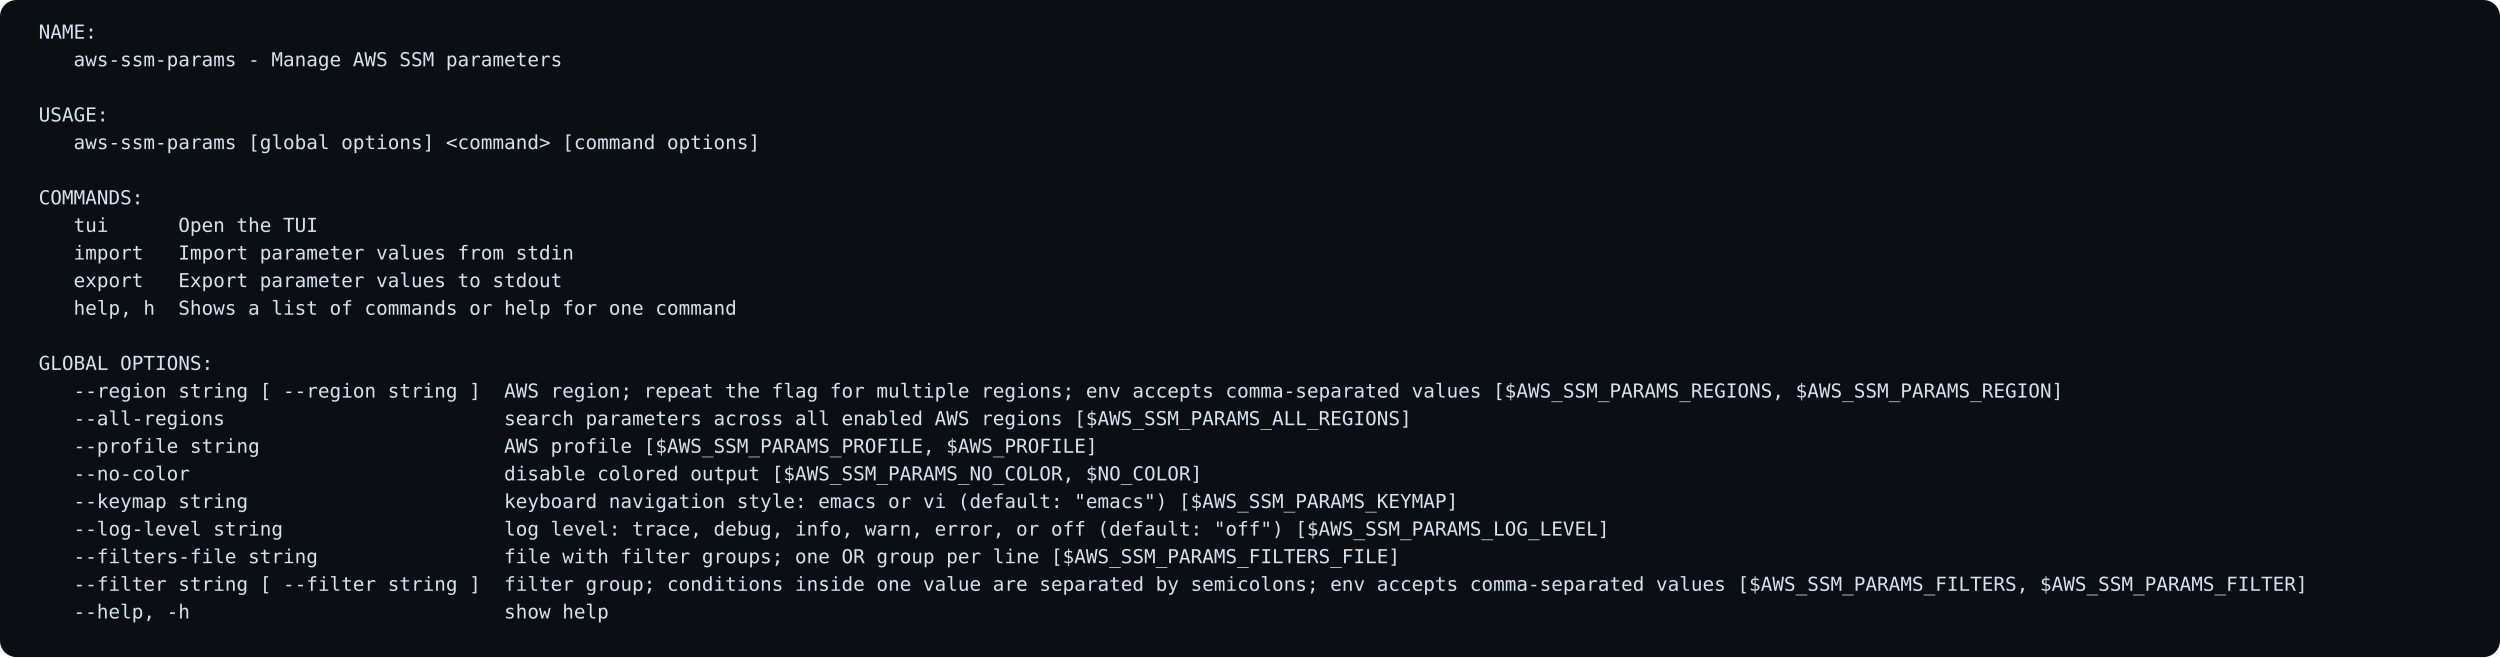
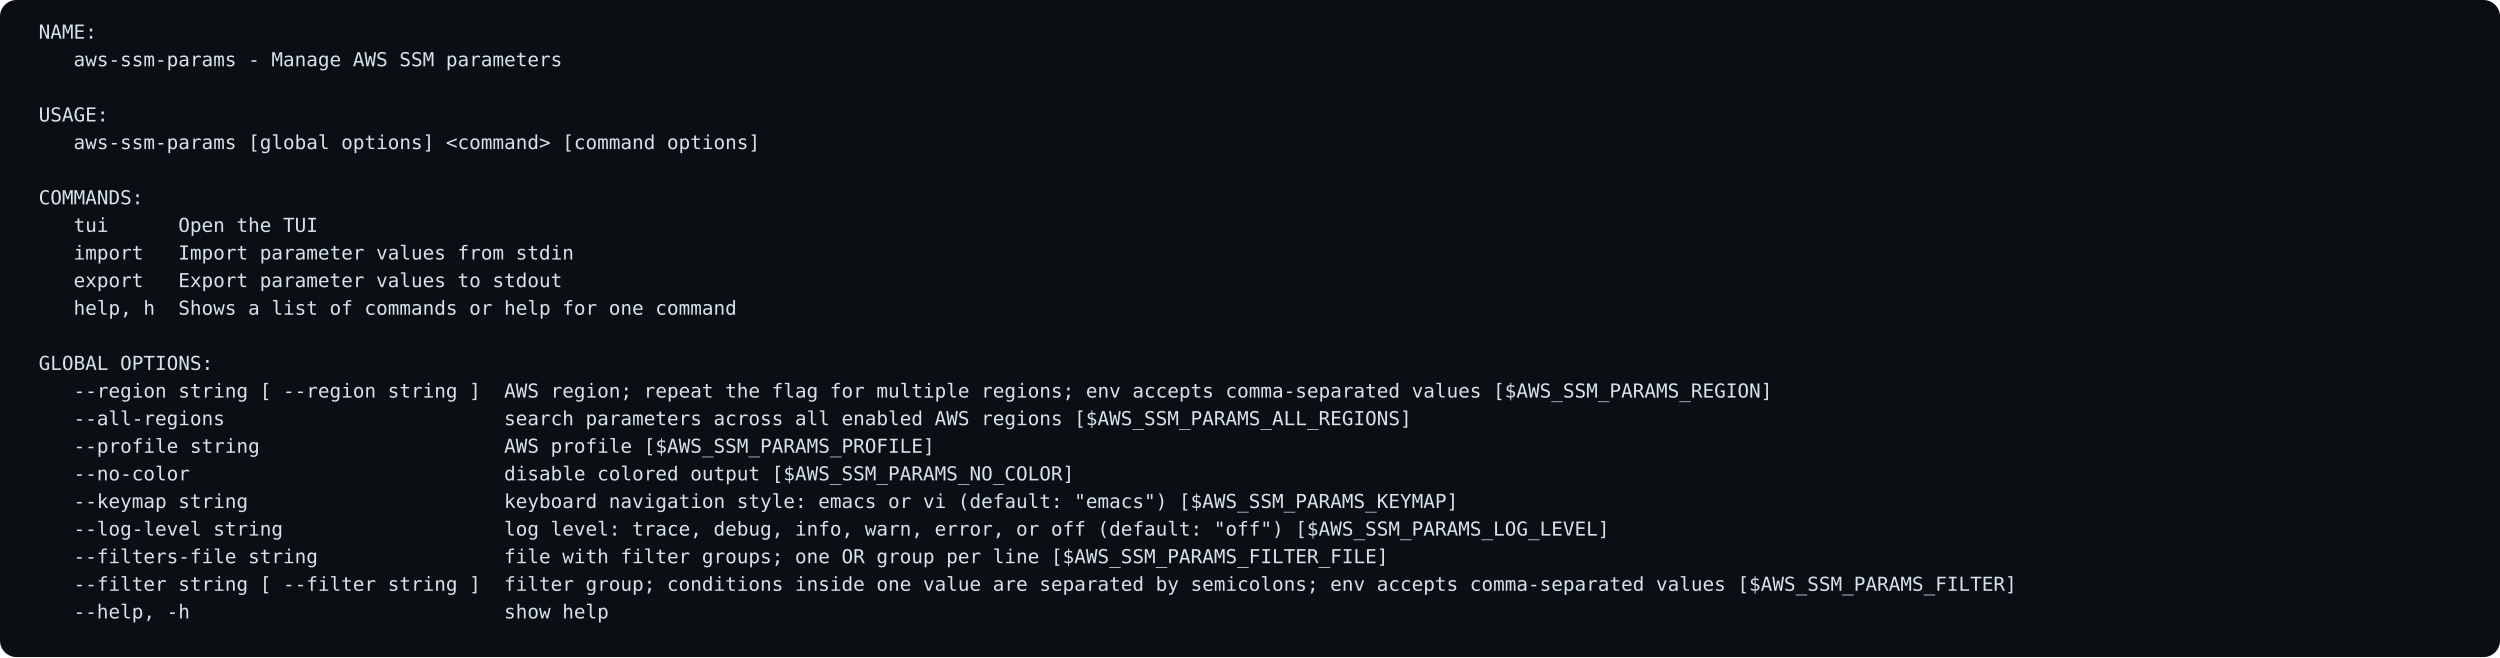
<svg xmlns="http://www.w3.org/2000/svg" width="1811" height="476" viewBox="0 0 1811 476">
  <rect width="100%" height="100%" rx="12" fill="#0b0f14" />
  <style>text{font-family:ui-monospace,SFMono-Regular,Menlo,Consolas,monospace;font-size:14px;fill:#d6e2ef}</style>
  <text x="28" y="28" xml:space="preserve">NAME:</text>
  <text x="28" y="48" xml:space="preserve">   aws-ssm-params - Manage AWS SSM parameters</text>
  <text x="28" y="68" xml:space="preserve" />
  <text x="28" y="88" xml:space="preserve">USAGE:</text>
  <text x="28" y="108" xml:space="preserve">   aws-ssm-params [global options] &lt;command&gt; [command options]</text>
  <text x="28" y="128" xml:space="preserve" />
  <text x="28" y="148" xml:space="preserve">COMMANDS:</text>
  <text x="28" y="168" xml:space="preserve">   tui      Open the TUI</text>
  <text x="28" y="188" xml:space="preserve">   import   Import parameter values from stdin</text>
  <text x="28" y="208" xml:space="preserve">   export   Export parameter values to stdout</text>
  <text x="28" y="228" xml:space="preserve">   help, h  Shows a list of commands or help for one command</text>
  <text x="28" y="248" xml:space="preserve" />
  <text x="28" y="268" xml:space="preserve">GLOBAL OPTIONS:</text>
-   <text x="28" y="288" xml:space="preserve">   --region string [ --region string ]  AWS region; repeat the flag for multiple regions; env accepts comma-separated values [$AWS_SSM_PARAMS_REGIONS, $AWS_SSM_PARAMS_REGION]</text>
+   <text x="28" y="288" xml:space="preserve">   --region string [ --region string ]  AWS region; repeat the flag for multiple regions; env accepts comma-separated values [$AWS_SSM_PARAMS_REGION]</text>
  <text x="28" y="308" xml:space="preserve">   --all-regions                        search parameters across all enabled AWS regions [$AWS_SSM_PARAMS_ALL_REGIONS]</text>
-   <text x="28" y="328" xml:space="preserve">   --profile string                     AWS profile [$AWS_SSM_PARAMS_PROFILE, $AWS_PROFILE]</text>
-   <text x="28" y="348" xml:space="preserve">   --no-color                           disable colored output [$AWS_SSM_PARAMS_NO_COLOR, $NO_COLOR]</text>
+   <text x="28" y="328" xml:space="preserve">   --profile string                     AWS profile [$AWS_SSM_PARAMS_PROFILE]</text>
+   <text x="28" y="348" xml:space="preserve">   --no-color                           disable colored output [$AWS_SSM_PARAMS_NO_COLOR]</text>
  <text x="28" y="368" xml:space="preserve">   --keymap string                      keyboard navigation style: emacs or vi (default: "emacs") [$AWS_SSM_PARAMS_KEYMAP]</text>
  <text x="28" y="388" xml:space="preserve">   --log-level string                   log level: trace, debug, info, warn, error, or off (default: "off") [$AWS_SSM_PARAMS_LOG_LEVEL]</text>
-   <text x="28" y="408" xml:space="preserve">   --filters-file string                file with filter groups; one OR group per line [$AWS_SSM_PARAMS_FILTERS_FILE]</text>
-   <text x="28" y="428" xml:space="preserve">   --filter string [ --filter string ]  filter group; conditions inside one value are separated by semicolons; env accepts comma-separated values [$AWS_SSM_PARAMS_FILTERS, $AWS_SSM_PARAMS_FILTER]</text>
+   <text x="28" y="408" xml:space="preserve">   --filters-file string                file with filter groups; one OR group per line [$AWS_SSM_PARAMS_FILTER_FILE]</text>
+   <text x="28" y="428" xml:space="preserve">   --filter string [ --filter string ]  filter group; conditions inside one value are separated by semicolons; env accepts comma-separated values [$AWS_SSM_PARAMS_FILTER]</text>
  <text x="28" y="448" xml:space="preserve">   --help, -h                           show help</text>
</svg>
